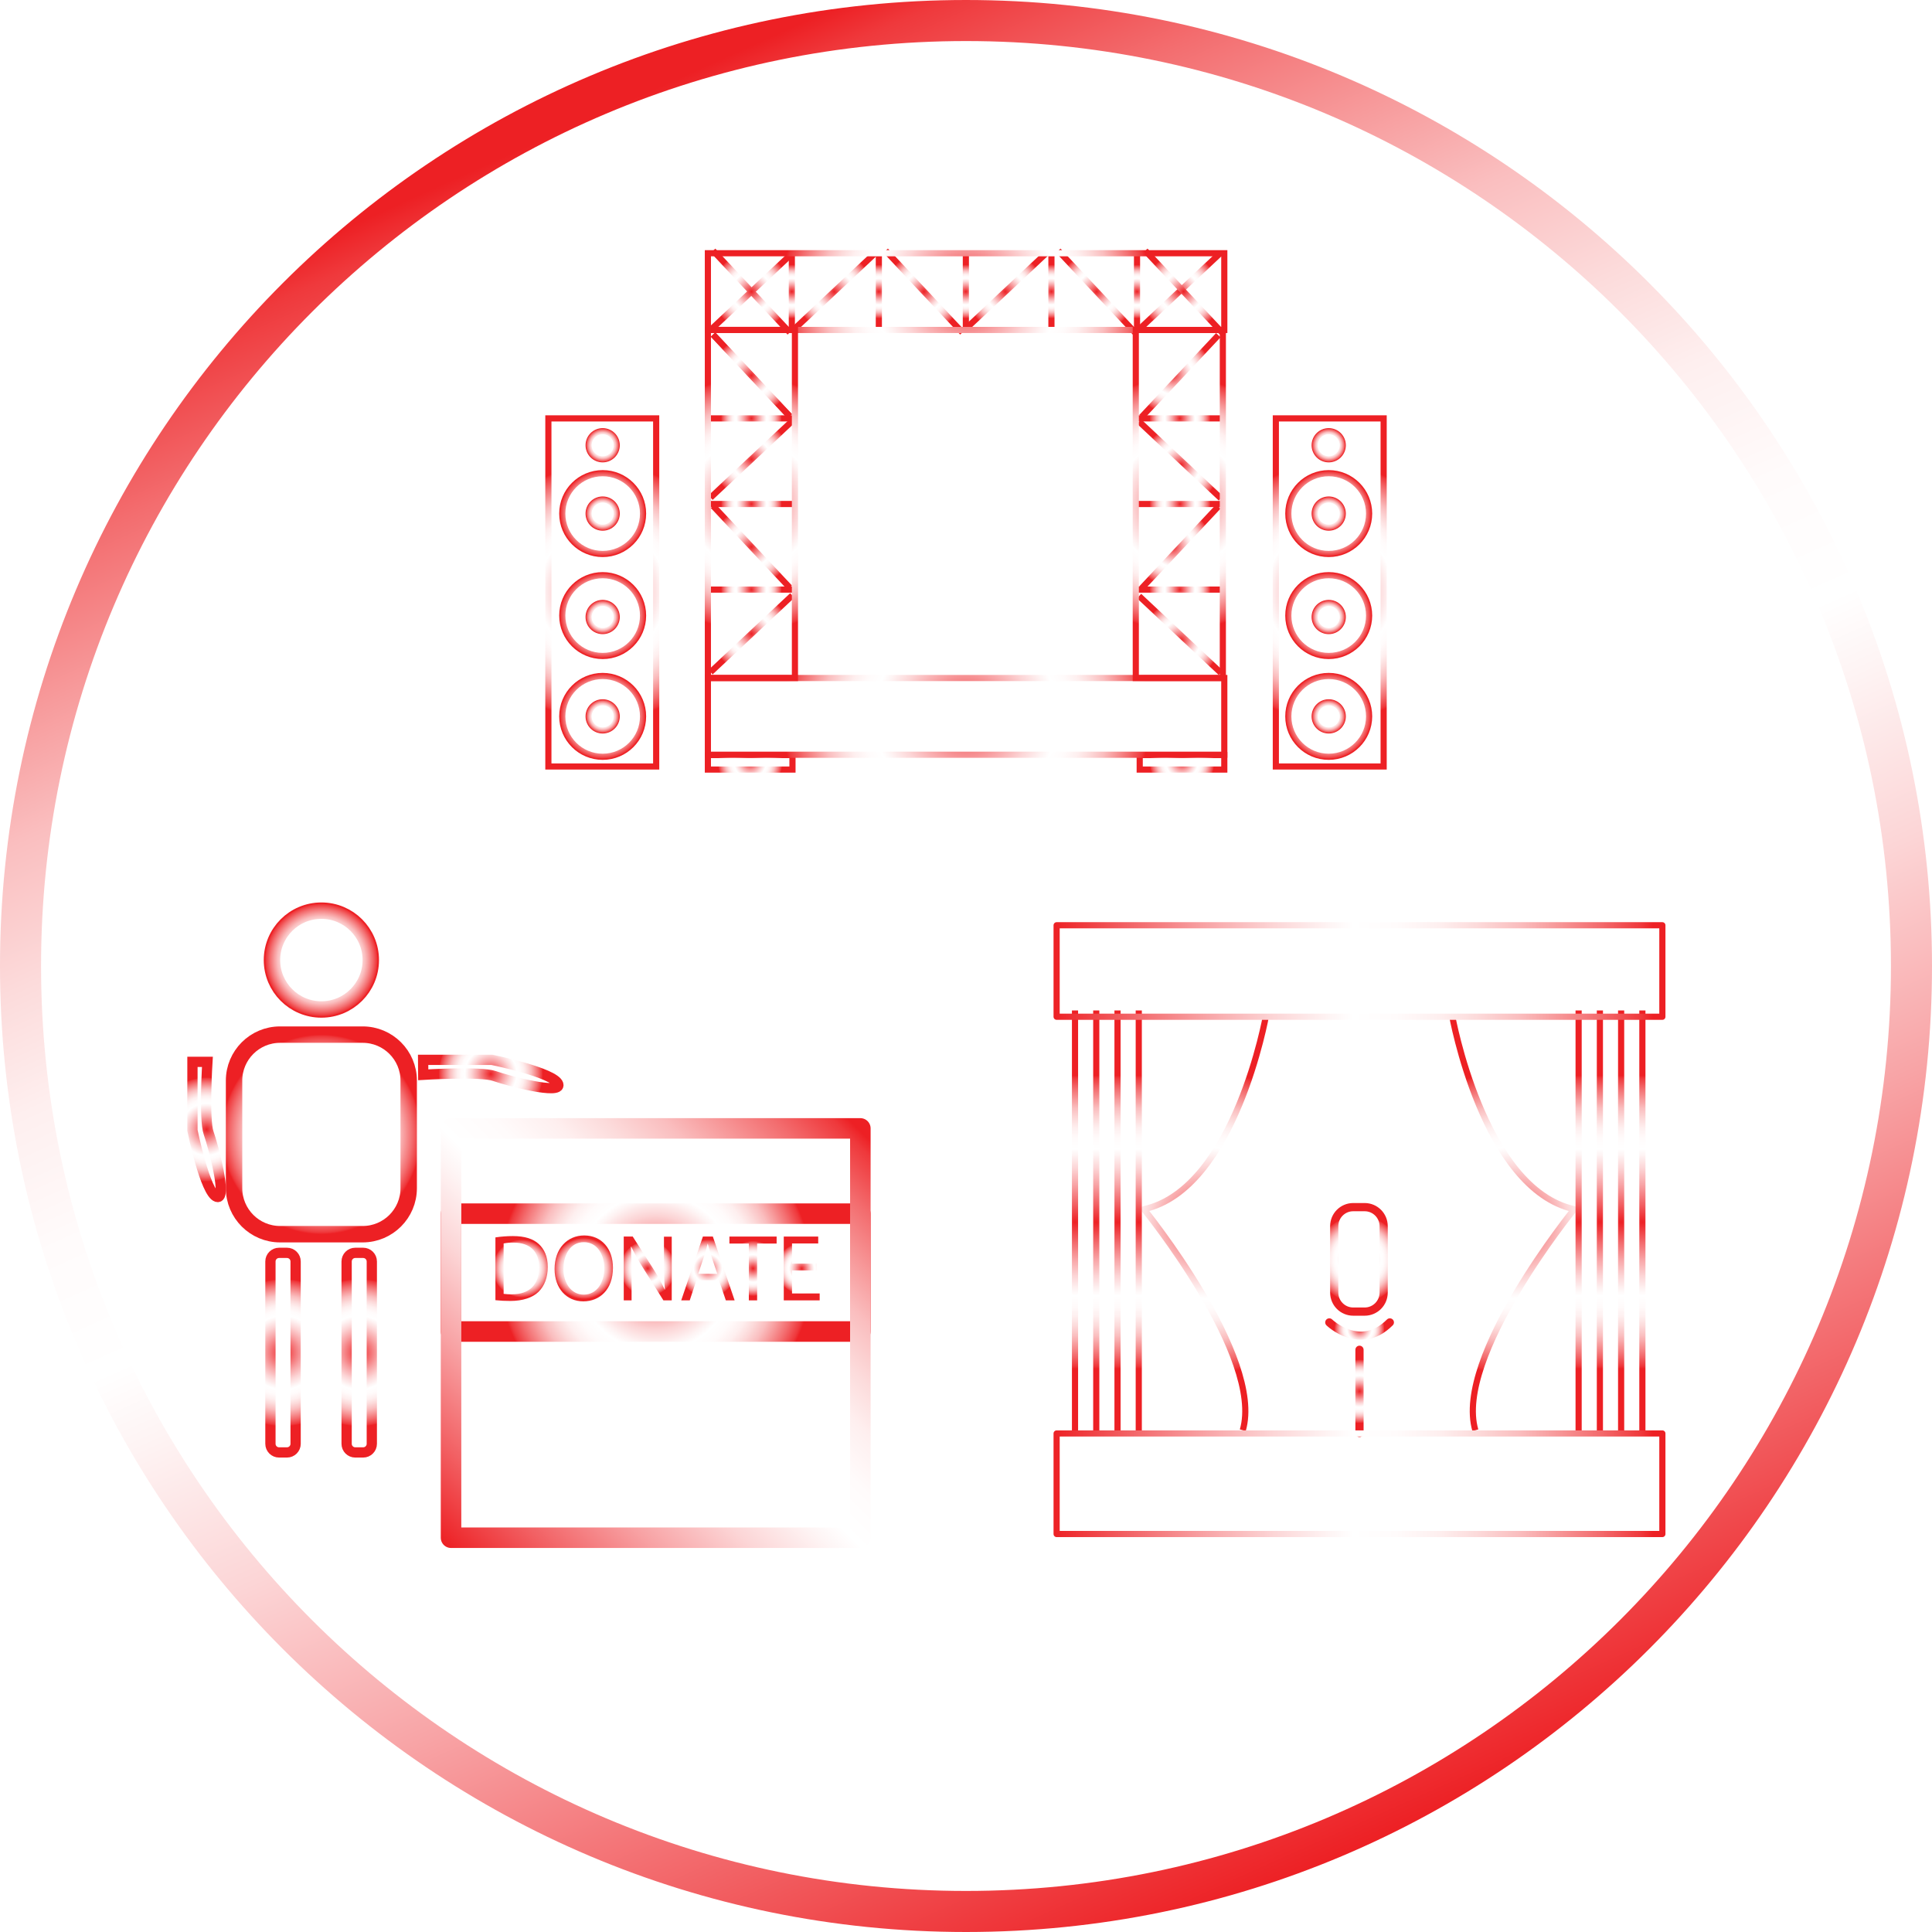
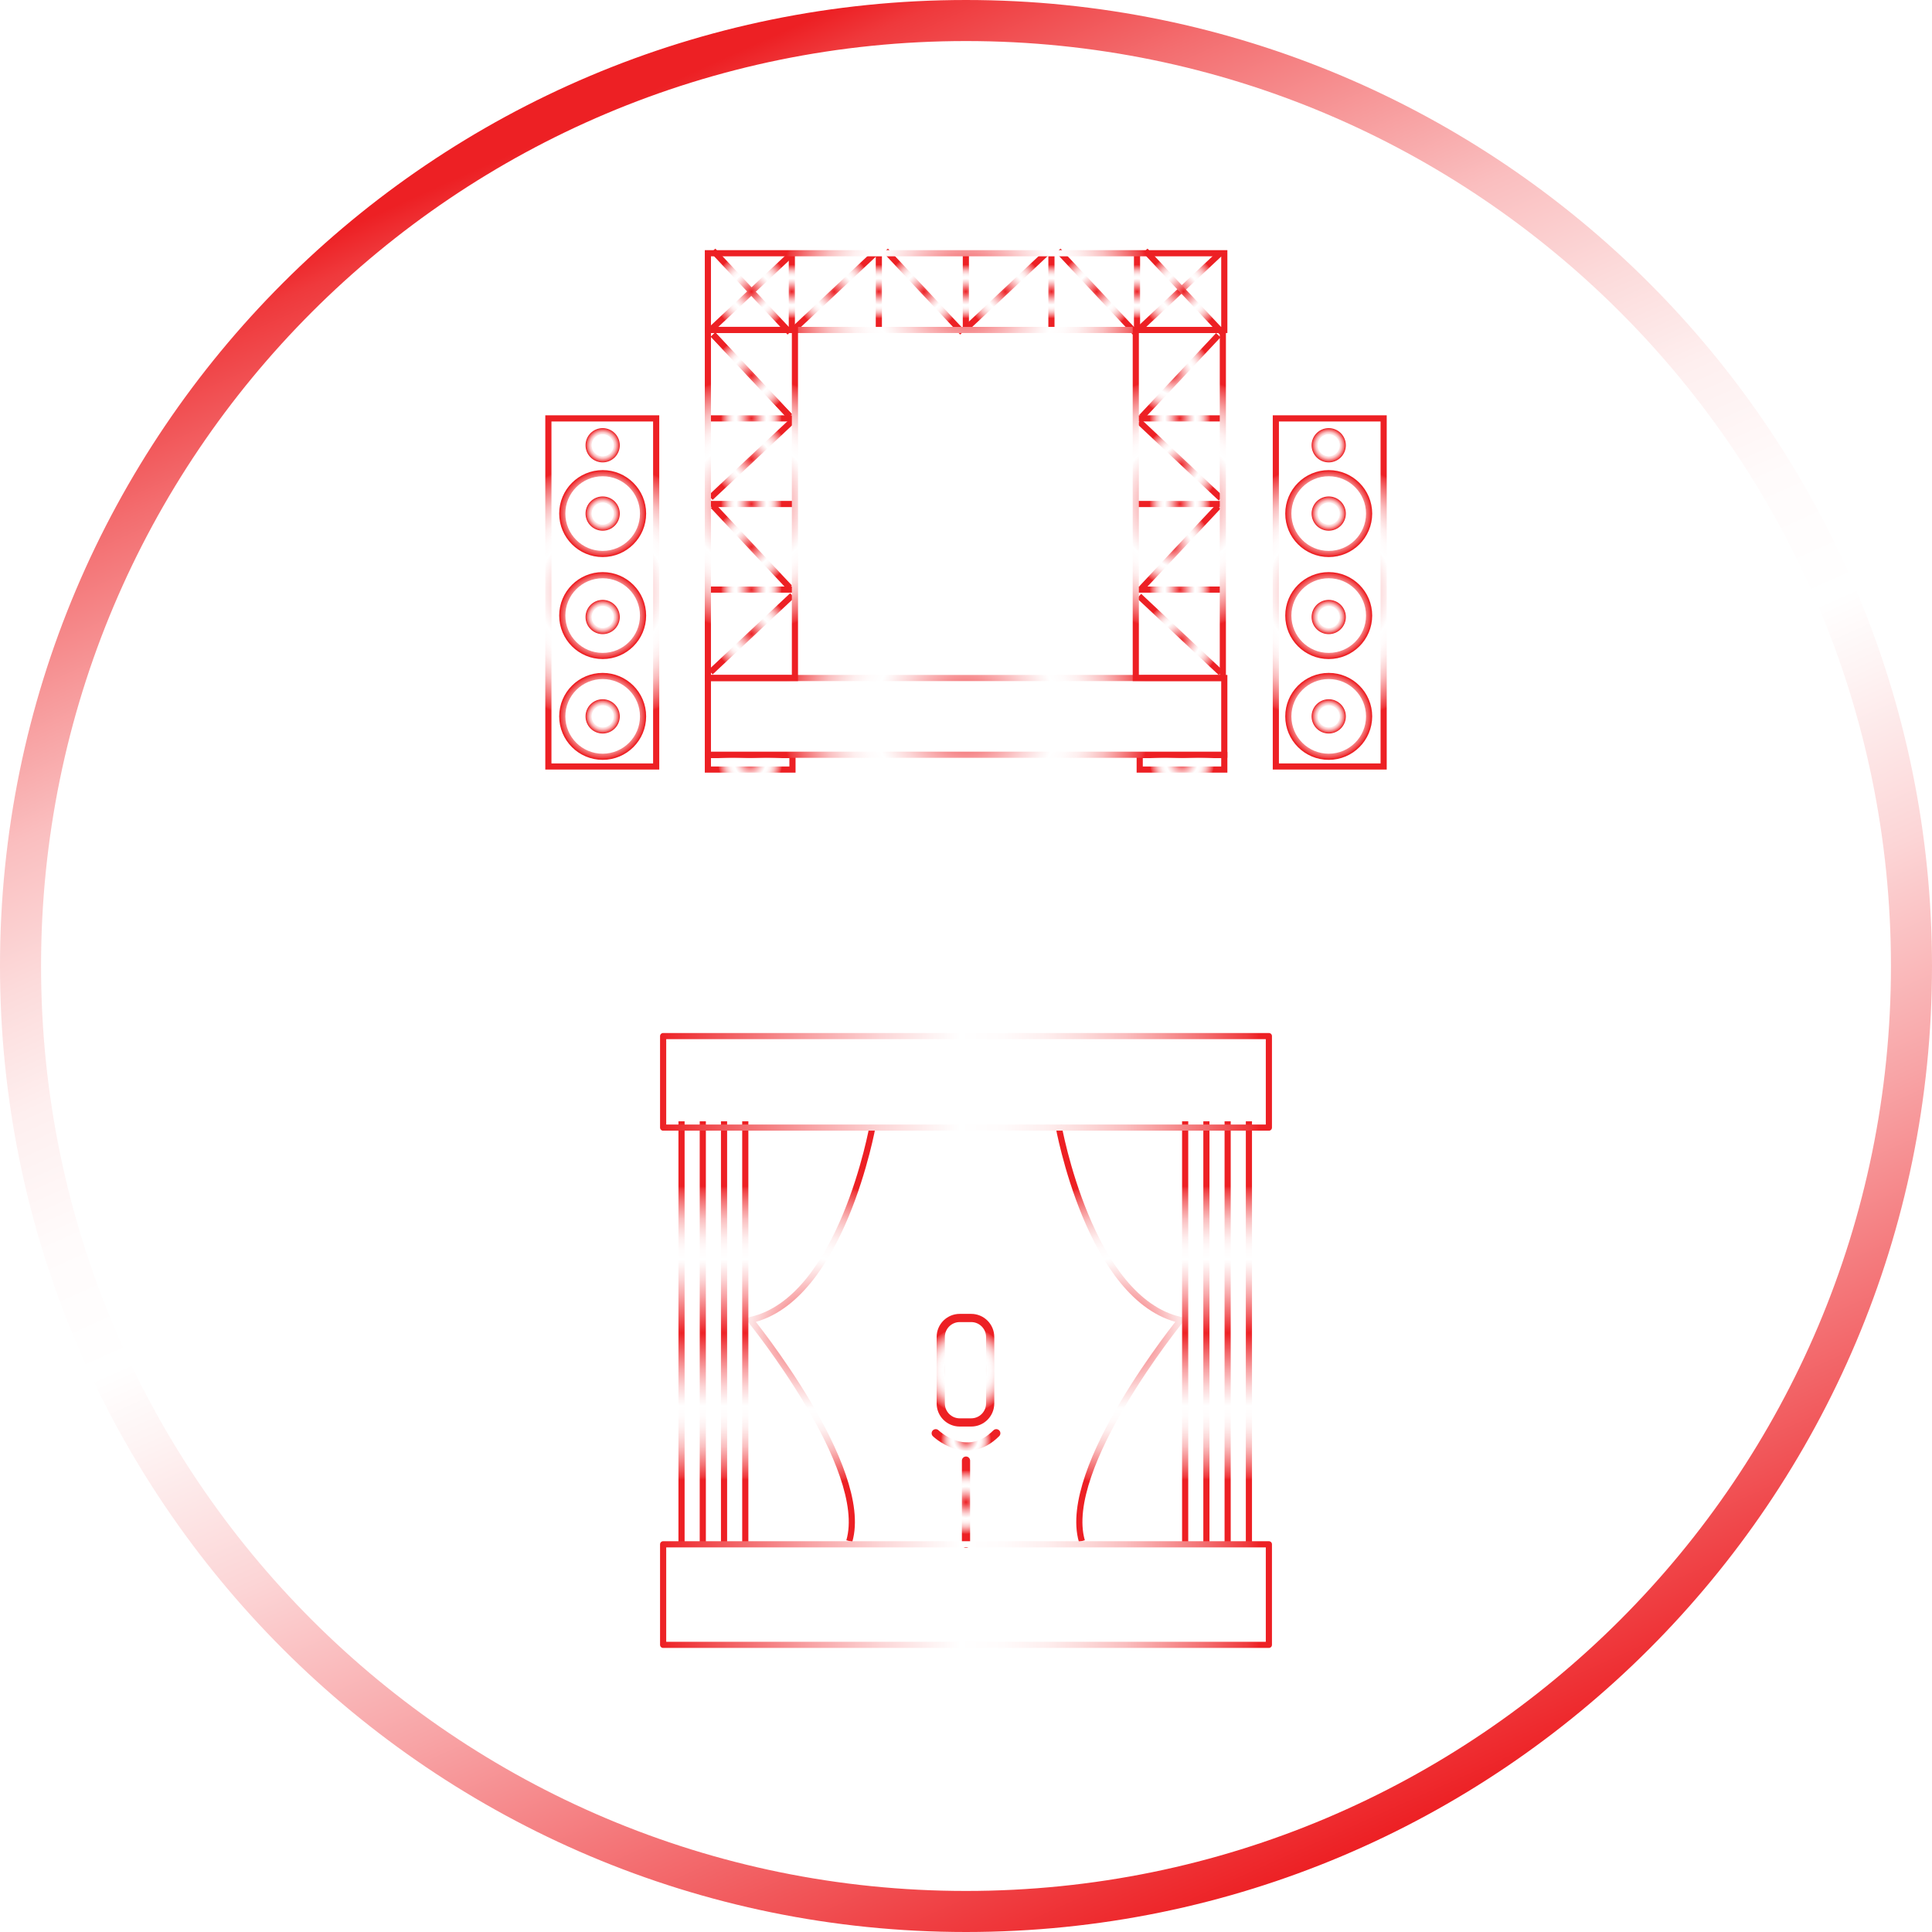
<svg xmlns="http://www.w3.org/2000/svg" xmlns:xlink="http://www.w3.org/1999/xlink" viewBox="0 0 941.24 941.24">
  <defs>
-     <style>.cls-1,.cls-10,.cls-11,.cls-12,.cls-13,.cls-14,.cls-15,.cls-16,.cls-17,.cls-18,.cls-19,.cls-2,.cls-20,.cls-21,.cls-22,.cls-23,.cls-24,.cls-25,.cls-26,.cls-27,.cls-28,.cls-29,.cls-3,.cls-30,.cls-31,.cls-32,.cls-33,.cls-34,.cls-35,.cls-36,.cls-37,.cls-38,.cls-39,.cls-4,.cls-40,.cls-41,.cls-42,.cls-43,.cls-44,.cls-45,.cls-46,.cls-47,.cls-48,.cls-49,.cls-5,.cls-50,.cls-51,.cls-52,.cls-53,.cls-54,.cls-55,.cls-56,.cls-6,.cls-63,.cls-64,.cls-65,.cls-66,.cls-67,.cls-68,.cls-69,.cls-7,.cls-70,.cls-71,.cls-72,.cls-73,.cls-74,.cls-75,.cls-76,.cls-77,.cls-78,.cls-79,.cls-8,.cls-9{fill:none;}.cls-1,.cls-10,.cls-11,.cls-12,.cls-13,.cls-14,.cls-15,.cls-16,.cls-17,.cls-18,.cls-19,.cls-2,.cls-20,.cls-21,.cls-22,.cls-23,.cls-24,.cls-25,.cls-26,.cls-27,.cls-28,.cls-29,.cls-3,.cls-30,.cls-31,.cls-32,.cls-33,.cls-34,.cls-35,.cls-36,.cls-37,.cls-38,.cls-39,.cls-4,.cls-40,.cls-41,.cls-42,.cls-43,.cls-44,.cls-45,.cls-46,.cls-47,.cls-48,.cls-49,.cls-5,.cls-50,.cls-51,.cls-52,.cls-53,.cls-54,.cls-55,.cls-56,.cls-6,.cls-7,.cls-8,.cls-9{stroke-miterlimit:10;}.cls-1{stroke-width:20px;stroke:url(#linear-gradient);}.cls-10,.cls-11,.cls-12,.cls-13,.cls-14,.cls-15,.cls-16,.cls-17,.cls-18,.cls-19,.cls-2,.cls-20,.cls-21,.cls-22,.cls-23,.cls-24,.cls-25,.cls-26,.cls-27,.cls-28,.cls-29,.cls-3,.cls-30,.cls-31,.cls-32,.cls-33,.cls-34,.cls-35,.cls-36,.cls-37,.cls-38,.cls-39,.cls-4,.cls-40,.cls-41,.cls-42,.cls-43,.cls-44,.cls-45,.cls-46,.cls-47,.cls-48,.cls-49,.cls-5,.cls-50,.cls-6,.cls-68,.cls-69,.cls-7,.cls-70,.cls-71,.cls-72,.cls-73,.cls-74,.cls-75,.cls-76,.cls-77,.cls-78,.cls-79,.cls-8,.cls-9{stroke-width:3px;}.cls-2{stroke:url(#radial-gradient);}.cls-3{stroke:url(#radial-gradient-2);}.cls-4{stroke:url(#radial-gradient-3);}.cls-5{stroke:url(#radial-gradient-5);}.cls-6{stroke:url(#radial-gradient-6);}.cls-7{stroke:url(#radial-gradient-7);}.cls-8{stroke:url(#radial-gradient-8);}.cls-9{stroke:url(#radial-gradient-9);}.cls-10{stroke:url(#radial-gradient-10);}.cls-11{stroke:url(#radial-gradient-11);}.cls-12{stroke:url(#radial-gradient-12);}.cls-13{stroke:url(#radial-gradient-13);}.cls-14{stroke:url(#radial-gradient-14);}.cls-15{stroke:url(#radial-gradient-15);}.cls-16{stroke:url(#radial-gradient-16);}.cls-17{stroke:url(#radial-gradient-17);}.cls-18{stroke:url(#radial-gradient-18);}.cls-19{stroke:url(#radial-gradient-19);}.cls-20{stroke:url(#radial-gradient-20);}.cls-21{stroke:url(#radial-gradient-21);}.cls-22{stroke:url(#radial-gradient-22);}.cls-23{stroke:url(#radial-gradient-23);}.cls-24{stroke:url(#radial-gradient-24);}.cls-25{stroke:url(#radial-gradient-25);}.cls-26{stroke:url(#radial-gradient-26);}.cls-27{stroke:url(#radial-gradient-27);}.cls-28{stroke:url(#radial-gradient-28);}.cls-29{stroke:url(#radial-gradient-29);}.cls-30{stroke:url(#radial-gradient-30);}.cls-31{stroke:url(#radial-gradient-31);}.cls-32{stroke:url(#radial-gradient-32);}.cls-33{stroke:url(#radial-gradient-33);}.cls-34{stroke:url(#radial-gradient-34);}.cls-35{stroke:url(#radial-gradient-35);}.cls-36{stroke:url(#radial-gradient-36);}.cls-37{stroke:url(#radial-gradient-37);}.cls-38{stroke:url(#radial-gradient-38);}.cls-39{stroke:url(#radial-gradient-39);}.cls-40{stroke:url(#radial-gradient-40);}.cls-41{stroke:url(#radial-gradient-41);}.cls-42{stroke:url(#radial-gradient-42);}.cls-43{stroke:url(#radial-gradient-43);}.cls-44{stroke:url(#radial-gradient-44);}.cls-45{stroke:url(#radial-gradient-45);}.cls-46{stroke:url(#radial-gradient-46);}.cls-47{stroke:url(#radial-gradient-47);}.cls-48{stroke:url(#radial-gradient-48);}.cls-49{stroke:url(#radial-gradient-49);}.cls-50{stroke:url(#radial-gradient-50);}.cls-51,.cls-52,.cls-53,.cls-54{stroke-width:5px;}.cls-51{stroke:url(#radial-gradient-51);}.cls-52{stroke:url(#radial-gradient-52);}.cls-53{stroke:url(#radial-gradient-53);}.cls-54{stroke:url(#radial-gradient-54);}.cls-55,.cls-56{stroke-width:8px;}.cls-55{stroke:url(#radial-gradient-55);}.cls-56{stroke:url(#radial-gradient-56);}.cls-57{fill:url(#radial-gradient-57);}.cls-58{fill:url(#radial-gradient-58);}.cls-59{fill:url(#radial-gradient-59);}.cls-60{fill:url(#radial-gradient-60);}.cls-61{fill:url(#radial-gradient-61);}.cls-62{fill:url(#radial-gradient-62);}.cls-63,.cls-64,.cls-65,.cls-66,.cls-78,.cls-79{stroke-linecap:round;}.cls-63,.cls-64,.cls-65,.cls-66,.cls-67,.cls-68,.cls-69,.cls-70,.cls-71,.cls-72,.cls-73,.cls-74,.cls-75,.cls-76,.cls-77,.cls-78,.cls-79{stroke-linejoin:round;}.cls-63,.cls-64{stroke-width:10px;}.cls-63{stroke:url(#radial-gradient-63);}.cls-64{stroke:url(#linear-gradient-2);}.cls-65,.cls-66,.cls-67{stroke-width:4px;}.cls-65{stroke:url(#radial-gradient-64);}.cls-66{stroke:url(#radial-gradient-65);}.cls-67{stroke:url(#radial-gradient-66);}.cls-68{stroke:url(#radial-gradient-67);}.cls-69{stroke:url(#radial-gradient-68);}.cls-70{stroke:url(#radial-gradient-69);}.cls-71{stroke:url(#radial-gradient-70);}.cls-72{stroke:url(#radial-gradient-71);}.cls-73{stroke:url(#radial-gradient-72);}.cls-74{stroke:url(#radial-gradient-73);}.cls-75{stroke:url(#radial-gradient-74);}.cls-76{stroke:url(#radial-gradient-75);}.cls-77{stroke:url(#radial-gradient-76);}.cls-78{stroke:url(#linear-gradient-3);}.cls-79{stroke:url(#linear-gradient-4);}</style>
+     <style>.cls-1,.cls-10,.cls-11,.cls-12,.cls-13,.cls-14,.cls-15,.cls-16,.cls-17,.cls-18,.cls-19,.cls-2,.cls-20,.cls-21,.cls-22,.cls-23,.cls-24,.cls-25,.cls-26,.cls-27,.cls-28,.cls-29,.cls-3,.cls-30,.cls-31,.cls-32,.cls-33,.cls-34,.cls-35,.cls-36,.cls-37,.cls-38,.cls-39,.cls-4,.cls-40,.cls-41,.cls-42,.cls-43,.cls-44,.cls-45,.cls-46,.cls-47,.cls-48,.cls-49,.cls-5,.cls-50,.cls-51,.cls-52,.cls-53,.cls-54,.cls-55,.cls-56,.cls-57,.cls-58,.cls-59,.cls-6,.cls-60,.cls-61,.cls-62,.cls-63,.cls-64,.cls-65,.cls-7,.cls-8,.cls-9{fill:none;}.cls-1,.cls-10,.cls-11,.cls-12,.cls-13,.cls-14,.cls-15,.cls-16,.cls-17,.cls-18,.cls-19,.cls-2,.cls-20,.cls-21,.cls-22,.cls-23,.cls-24,.cls-25,.cls-26,.cls-27,.cls-28,.cls-29,.cls-3,.cls-30,.cls-31,.cls-32,.cls-33,.cls-34,.cls-35,.cls-36,.cls-37,.cls-38,.cls-39,.cls-4,.cls-40,.cls-41,.cls-42,.cls-43,.cls-44,.cls-45,.cls-46,.cls-47,.cls-48,.cls-49,.cls-5,.cls-50,.cls-6,.cls-7,.cls-8,.cls-9{stroke-miterlimit:10;}.cls-1{stroke-width:20px;stroke:url(#linear-gradient);}.cls-10,.cls-11,.cls-12,.cls-13,.cls-14,.cls-15,.cls-16,.cls-17,.cls-18,.cls-19,.cls-2,.cls-20,.cls-21,.cls-22,.cls-23,.cls-24,.cls-25,.cls-26,.cls-27,.cls-28,.cls-29,.cls-3,.cls-30,.cls-31,.cls-32,.cls-33,.cls-34,.cls-35,.cls-36,.cls-37,.cls-38,.cls-39,.cls-4,.cls-40,.cls-41,.cls-42,.cls-43,.cls-44,.cls-45,.cls-46,.cls-47,.cls-48,.cls-49,.cls-5,.cls-50,.cls-54,.cls-55,.cls-56,.cls-57,.cls-58,.cls-59,.cls-6,.cls-60,.cls-61,.cls-62,.cls-63,.cls-64,.cls-65,.cls-7,.cls-8,.cls-9{stroke-width:3px;}.cls-2{stroke:url(#radial-gradient);}.cls-3{stroke:url(#radial-gradient-2);}.cls-4{stroke:url(#radial-gradient-3);}.cls-5{stroke:url(#radial-gradient-5);}.cls-6{stroke:url(#radial-gradient-6);}.cls-7{stroke:url(#radial-gradient-7);}.cls-8{stroke:url(#radial-gradient-8);}.cls-9{stroke:url(#radial-gradient-9);}.cls-10{stroke:url(#radial-gradient-10);}.cls-11{stroke:url(#radial-gradient-11);}.cls-12{stroke:url(#radial-gradient-12);}.cls-13{stroke:url(#radial-gradient-13);}.cls-14{stroke:url(#radial-gradient-14);}.cls-15{stroke:url(#radial-gradient-15);}.cls-16{stroke:url(#radial-gradient-16);}.cls-17{stroke:url(#radial-gradient-17);}.cls-18{stroke:url(#radial-gradient-18);}.cls-19{stroke:url(#radial-gradient-19);}.cls-20{stroke:url(#radial-gradient-20);}.cls-21{stroke:url(#radial-gradient-21);}.cls-22{stroke:url(#radial-gradient-22);}.cls-23{stroke:url(#radial-gradient-23);}.cls-24{stroke:url(#radial-gradient-24);}.cls-25{stroke:url(#radial-gradient-25);}.cls-26{stroke:url(#radial-gradient-26);}.cls-27{stroke:url(#radial-gradient-27);}.cls-28{stroke:url(#radial-gradient-28);}.cls-29{stroke:url(#radial-gradient-29);}.cls-30{stroke:url(#radial-gradient-30);}.cls-31{stroke:url(#radial-gradient-31);}.cls-32{stroke:url(#radial-gradient-32);}.cls-33{stroke:url(#radial-gradient-33);}.cls-34{stroke:url(#radial-gradient-34);}.cls-35{stroke:url(#radial-gradient-35);}.cls-36{stroke:url(#radial-gradient-36);}.cls-37{stroke:url(#radial-gradient-37);}.cls-38{stroke:url(#radial-gradient-38);}.cls-39{stroke:url(#radial-gradient-39);}.cls-40{stroke:url(#radial-gradient-40);}.cls-41{stroke:url(#radial-gradient-41);}.cls-42{stroke:url(#radial-gradient-42);}.cls-43{stroke:url(#radial-gradient-43);}.cls-44{stroke:url(#radial-gradient-44);}.cls-45{stroke:url(#radial-gradient-45);}.cls-46{stroke:url(#radial-gradient-46);}.cls-47{stroke:url(#radial-gradient-47);}.cls-48{stroke:url(#radial-gradient-48);}.cls-49{stroke:url(#radial-gradient-49);}.cls-50{stroke:url(#radial-gradient-50);}.cls-51,.cls-52,.cls-64,.cls-65{stroke-linecap:round;}.cls-51,.cls-52,.cls-53,.cls-54,.cls-55,.cls-56,.cls-57,.cls-58,.cls-59,.cls-60,.cls-61,.cls-62,.cls-63,.cls-64,.cls-65{stroke-linejoin:round;}.cls-51,.cls-52,.cls-53{stroke-width:4px;}.cls-51{stroke:url(#radial-gradient-51);}.cls-52{stroke:url(#radial-gradient-52);}.cls-53{stroke:url(#radial-gradient-53);}.cls-54{stroke:url(#radial-gradient-54);}.cls-55{stroke:url(#radial-gradient-55);}.cls-56{stroke:url(#radial-gradient-56);}.cls-57{stroke:url(#radial-gradient-57);}.cls-58{stroke:url(#radial-gradient-58);}.cls-59{stroke:url(#radial-gradient-59);}.cls-60{stroke:url(#radial-gradient-60);}.cls-61{stroke:url(#radial-gradient-61);}.cls-62{stroke:url(#radial-gradient-62);}.cls-63{stroke:url(#radial-gradient-63);}.cls-64{stroke:url(#linear-gradient-2);}.cls-65{stroke:url(#linear-gradient-3);}</style>
    <linearGradient id="linear-gradient" x1="942.99" y1="659.24" x2="57.01" y2="340.76" gradientTransform="translate(483.33 -236.37) rotate(46.03)" gradientUnits="userSpaceOnUse">
      <stop offset="0" stop-color="#ed2024" />
      <stop offset="0.12" stop-color="#f26164" />
      <stop offset="0.25" stop-color="#f8a4a6" />
      <stop offset="0.36" stop-color="#fcd5d6" />
      <stop offset="0.45" stop-color="#fef4f4" />
      <stop offset="0.49" stop-color="#fff" />
      <stop offset="0.56" stop-color="#fffbfb" />
      <stop offset="0.63" stop-color="#feefef" />
      <stop offset="0.69" stop-color="#fcdbdb" />
      <stop offset="0.76" stop-color="#fabebf" />
      <stop offset="0.82" stop-color="#f79a9b" />
      <stop offset="0.89" stop-color="#f36d6f" />
      <stop offset="0.96" stop-color="#ef393c" />
      <stop offset="0.98" stop-color="#ed2024" />
    </linearGradient>
    <radialGradient id="radial-gradient" cx="336.2" cy="405.68" r="19.41" gradientTransform="translate(455.53 -382.53) rotate(45)" xlink:href="#linear-gradient" />
    <radialGradient id="radial-gradient-2" cx="365.46" cy="491.96" r="19.41" gradientTransform="translate(455.53 -382.53) rotate(45)" xlink:href="#linear-gradient" />
    <radialGradient id="radial-gradient-3" cx="730.7" cy="529.67" r="19.41" gradientTransform="translate(-525.14 325.05) rotate(-45)" xlink:href="#linear-gradient" />
    <radialGradient id="radial-gradient-5" cx="671.66" cy="588.7" r="19.41" gradientTransform="translate(-525.14 325.05) rotate(-45)" xlink:href="#linear-gradient" />
    <radialGradient id="radial-gradient-6" cx="425.58" cy="552.08" r="19.41" gradientTransform="translate(455.53 -382.53) rotate(45)" xlink:href="#linear-gradient" />
    <radialGradient id="radial-gradient-7" cx="342.86" cy="515" r="19.41" gradientTransform="matrix(-0.71, 0.71, 0.71, 0.71, 453.14, -382.53)" xlink:href="#linear-gradient" />
    <radialGradient id="radial-gradient-8" cx="707.66" cy="507.07" r="19.41" gradientTransform="matrix(-0.71, -0.71, -0.71, 0.71, 1433.81, 325.05)" xlink:href="#linear-gradient" />
    <radialGradient id="radial-gradient-9" cx="648.63" cy="566.1" r="19.41" gradientTransform="matrix(-0.71, -0.71, -0.71, 0.71, 1433.81, 325.05)" xlink:href="#linear-gradient" />
    <radialGradient id="radial-gradient-10" cx="402.97" cy="575.12" r="19.41" gradientTransform="matrix(-0.71, 0.71, 0.71, 0.71, 453.14, -382.53)" xlink:href="#linear-gradient" />
    <radialGradient id="radial-gradient-11" cx="395.16" cy="346.72" r="19.41" gradientTransform="translate(455.53 -382.53) rotate(45)" xlink:href="#linear-gradient" />
    <radialGradient id="radial-gradient-12" cx="455.11" cy="286.77" r="19.41" gradientTransform="translate(455.53 -382.53) rotate(45)" xlink:href="#linear-gradient" />
    <radialGradient id="radial-gradient-13" cx="307.7" cy="434.18" r="19.41" gradientTransform="translate(455.53 -382.53) rotate(45)" xlink:href="#linear-gradient" />
    <radialGradient id="radial-gradient-14" cx="593.32" cy="500.77" r="19.41" gradientTransform="translate(-407.55 207.5) rotate(-45)" xlink:href="#linear-gradient" />
    <radialGradient id="radial-gradient-15" cx="652.78" cy="560.23" r="19.41" gradientTransform="translate(-407.55 207.5) rotate(-45)" xlink:href="#linear-gradient" />
    <radialGradient id="radial-gradient-16" cx="712.24" cy="619.68" r="19.41" gradientTransform="translate(-407.55 207.5) rotate(-45)" xlink:href="#linear-gradient" />
    <radialGradient id="radial-gradient-17" cx="742.21" cy="649.66" r="19.41" gradientTransform="translate(-407.55 207.5) rotate(-45)" xlink:href="#linear-gradient" />
    <radialGradient id="radial-gradient-18" cx="312.51" cy="419.86" r="15.05" gradientTransform="translate(994.73 -108.68) rotate(90)" xlink:href="#linear-gradient" />
    <radialGradient id="radial-gradient-19" cx="354.21" cy="419.86" r="15.05" gradientTransform="translate(994.73 -108.68) rotate(90)" xlink:href="#linear-gradient" />
    <radialGradient id="radial-gradient-20" cx="395.91" cy="419.86" r="15.05" gradientTransform="translate(994.73 -108.68) rotate(90)" xlink:href="#linear-gradient" />
    <radialGradient id="radial-gradient-21" cx="312.51" cy="628.66" r="15.05" gradientTransform="translate(994.73 -108.68) rotate(90)" xlink:href="#linear-gradient" />
    <radialGradient id="radial-gradient-22" cx="354.21" cy="628.66" r="15.05" gradientTransform="translate(994.73 -108.68) rotate(90)" xlink:href="#linear-gradient" />
    <radialGradient id="radial-gradient-23" cx="395.91" cy="628.66" r="15.05" gradientTransform="translate(994.73 -108.68) rotate(90)" xlink:href="#linear-gradient" />
    <radialGradient id="radial-gradient-24" cx="385.77" cy="142.06" r="13.26" gradientTransform="matrix(1, 0, 0, 1, 0, 0)" xlink:href="#linear-gradient" />
    <radialGradient id="radial-gradient-25" cx="428.16" cy="142.06" r="13.26" gradientTransform="matrix(1, 0, 0, 1, 0, 0)" xlink:href="#linear-gradient" />
    <radialGradient id="radial-gradient-26" cx="470.55" cy="142.06" r="13.26" gradientTransform="matrix(1, 0, 0, 1, 0, 0)" xlink:href="#linear-gradient" />
    <radialGradient id="radial-gradient-27" cx="512.24" cy="142.06" r="13.26" gradientTransform="matrix(1, 0, 0, 1, 0, 0)" xlink:href="#linear-gradient" />
    <radialGradient id="radial-gradient-28" cx="553.94" cy="142.06" r="13.26" gradientTransform="matrix(1, 0, 0, 1, 0, 0)" xlink:href="#linear-gradient" />
    <radialGradient id="radial-gradient-29" cx="365.47" cy="371.38" r="16.03" gradientTransform="matrix(1, 0, 0, 1, 0, 0)" xlink:href="#linear-gradient" />
    <radialGradient id="radial-gradient-30" cx="575.86" cy="371.38" r="16.03" gradientTransform="matrix(1, 0, 0, 1, 0, 0)" xlink:href="#linear-gradient" />
    <radialGradient id="radial-gradient-31" cx="470.67" cy="349.01" r="91.14" gradientTransform="matrix(1, 0, 0, 1, 0, 0)" xlink:href="#linear-gradient" />
    <radialGradient id="radial-gradient-32" cx="470.67" cy="142.06" r="91.14" gradientTransform="matrix(1, 0, 0, 1, 0, 0)" xlink:href="#linear-gradient" />
    <radialGradient id="radial-gradient-33" cx="400.38" cy="476.83" r="63.09" gradientTransform="translate(-4.93 -201.91)" xlink:href="#linear-gradient" />
    <radialGradient id="radial-gradient-34" cx="443.47" cy="549.48" r="64.09" gradientTransform="translate(-120.67 -231.48)" xlink:href="#linear-gradient" />
    <radialGradient id="radial-gradient-35" cx="443.47" cy="195.07" r="64.09" gradientTransform="translate(233.74 122.93)" xlink:href="#linear-gradient" />
    <radialGradient id="radial-gradient-36" cx="400.38" cy="268.35" r="63.09" gradientTransform="translate(203.55 6.57)" xlink:href="#linear-gradient" />
    <radialGradient id="radial-gradient-37" cx="293.61" cy="250.21" r="21.18" gradientTransform="matrix(1, 0, 0, 1, 0, 0)" xlink:href="#linear-gradient" />
    <radialGradient id="radial-gradient-38" cx="293.61" cy="216.92" r="8.34" gradientTransform="matrix(1, 0, 0, 1, 0, 0)" xlink:href="#linear-gradient" />
    <radialGradient id="radial-gradient-39" cx="293.61" cy="250.21" r="8.34" gradientTransform="matrix(1, 0, 0, 1, 0, 0)" xlink:href="#linear-gradient" />
    <radialGradient id="radial-gradient-40" cx="293.61" cy="300.6" r="8.34" gradientTransform="matrix(1, 0, 0, 1, 0, 0)" xlink:href="#linear-gradient" />
    <radialGradient id="radial-gradient-41" cx="293.61" cy="349.01" r="8.34" gradientTransform="matrix(1, 0, 0, 1, 0, 0)" xlink:href="#linear-gradient" />
    <radialGradient id="radial-gradient-42" cx="293.61" cy="299.9" r="21.18" gradientTransform="matrix(1, 0, 0, 1, 0, 0)" xlink:href="#linear-gradient" />
    <radialGradient id="radial-gradient-43" cx="293.61" cy="349.01" r="21.18" gradientTransform="matrix(1, 0, 0, 1, 0, 0)" xlink:href="#linear-gradient" />
    <radialGradient id="radial-gradient-44" cx="647.33" cy="250.21" r="21.18" gradientTransform="matrix(1, 0, 0, 1, 0, 0)" xlink:href="#linear-gradient" />
    <radialGradient id="radial-gradient-45" cx="647.33" cy="216.92" r="8.34" gradientTransform="matrix(1, 0, 0, 1, 0, 0)" xlink:href="#linear-gradient" />
    <radialGradient id="radial-gradient-46" cx="647.33" cy="250.21" r="8.34" gradientTransform="matrix(1, 0, 0, 1, 0, 0)" xlink:href="#linear-gradient" />
    <radialGradient id="radial-gradient-47" cx="647.33" cy="300.6" r="8.34" gradientTransform="matrix(1, 0, 0, 1, 0, 0)" xlink:href="#linear-gradient" />
    <radialGradient id="radial-gradient-48" cx="647.33" cy="349.01" r="8.34" gradientTransform="matrix(1, 0, 0, 1, 0, 0)" xlink:href="#linear-gradient" />
    <radialGradient id="radial-gradient-49" cx="647.33" cy="299.9" r="21.18" gradientTransform="matrix(1, 0, 0, 1, 0, 0)" xlink:href="#linear-gradient" />
    <radialGradient id="radial-gradient-50" cx="647.33" cy="349.01" r="21.18" gradientTransform="matrix(1, 0, 0, 1, 0, 0)" xlink:href="#linear-gradient" />
-     <radialGradient id="radial-gradient-51" cx="85.36" cy="735.71" r="25.92" gradientTransform="translate(183.1 -183.1)" xlink:href="#linear-gradient" />
-     <radialGradient id="radial-gradient-52" cx="361.56" cy="348.1" r="25.92" gradientTransform="matrix(0, 1, 1, 0, -218.06, 218.06)" xlink:href="#linear-gradient" />
-     <radialGradient id="radial-gradient-53" cx="175.01" cy="658.99" r="36.66" gradientTransform="matrix(1, 0, 0, 1, 0, 0)" xlink:href="#linear-gradient" />
-     <radialGradient id="radial-gradient-54" cx="137.88" cy="658.99" r="36.66" gradientTransform="matrix(1, 0, 0, 1, 0, 0)" xlink:href="#linear-gradient" />
-     <radialGradient id="radial-gradient-55" cx="156.57" cy="552.67" r="49.67" gradientTransform="matrix(1, 0, 0, 1, 0, 0)" xlink:href="#linear-gradient" />
-     <radialGradient id="radial-gradient-56" cx="287.08" cy="583.87" r="28.07" gradientTransform="translate(366.42 -148.12) rotate(45)" xlink:href="#linear-gradient" />
-     <radialGradient id="radial-gradient-57" cx="283.5" cy="647.38" r="14.36" gradientTransform="matrix(1, 0, 0, 1, 0, 0)" xlink:href="#linear-gradient" />
-     <radialGradient id="radial-gradient-58" cx="313.83" cy="647.35" r="15.16" gradientTransform="matrix(1, 0, 0, 1, 0, 0)" xlink:href="#linear-gradient" />
-     <radialGradient id="radial-gradient-59" cx="344.93" cy="647.35" r="13.75" gradientTransform="matrix(1, 0, 0, 1, 0, 0)" xlink:href="#linear-gradient" />
-     <radialGradient id="radial-gradient-60" cx="374.27" cy="647.35" r="14.33" gradientTransform="matrix(1, 0, 0, 1, 0, 0)" xlink:href="#linear-gradient" />
-     <radialGradient id="radial-gradient-61" cx="396.25" cy="647.35" r="13.68" gradientTransform="matrix(1, 0, 0, 1, 0, 0)" xlink:href="#linear-gradient" />
-     <radialGradient id="radial-gradient-62" cx="419.96" cy="647.35" r="12.61" gradientTransform="matrix(1, 0, 0, 1, 0, 0)" xlink:href="#linear-gradient" />
-     <radialGradient id="radial-gradient-63" cx="319.45" cy="619.98" r="77.78" gradientTransform="matrix(1, 0, 0, 1, 0, 0)" xlink:href="#linear-gradient" />
-     <linearGradient id="linear-gradient-2" x1="216.21" y1="752.69" x2="422.69" y2="546.2" gradientTransform="matrix(1, 0, 0, 1, 0, 0)" xlink:href="#linear-gradient" />
-     <radialGradient id="radial-gradient-64" cx="662.32" cy="677.84" r="15.8" gradientTransform="matrix(1, 0, 0, 1, 0, 0)" xlink:href="#linear-gradient" />
-     <radialGradient id="radial-gradient-65" cx="691.7" cy="676.87" r="12.41" gradientTransform="matrix(1, 0, 0, 1, 0, 0)" xlink:href="#linear-gradient" />
-     <radialGradient id="radial-gradient-66" cx="662.05" cy="613.54" r="21.8" gradientTransform="matrix(1, 0, 0, 1, 0, 0)" xlink:href="#linear-gradient" />
-     <radialGradient id="radial-gradient-67" cx="10.87" cy="625.03" r="75.13" gradientTransform="matrix(-1, 0, 0, 1, 777.4, 0)" xlink:href="#linear-gradient" />
-     <radialGradient id="radial-gradient-68" cx="616.46" cy="625.03" r="75.13" gradientTransform="matrix(1, 0, 0, 1, 0, 0)" xlink:href="#linear-gradient" />
-     <radialGradient id="radial-gradient-69" cx="554.79" cy="595.39" r="72.93" gradientTransform="matrix(1, 0, 0, 1, 0, 0)" xlink:href="#linear-gradient" />
-     <radialGradient id="radial-gradient-70" cx="544.44" cy="595.39" r="72.93" gradientTransform="matrix(1, 0, 0, 1, 0, 0)" xlink:href="#linear-gradient" />
-     <radialGradient id="radial-gradient-71" cx="534.08" cy="595.39" r="72.93" gradientTransform="matrix(1, 0, 0, 1, 0, 0)" xlink:href="#linear-gradient" />
-     <radialGradient id="radial-gradient-72" cx="523.73" cy="595.39" r="72.93" gradientTransform="matrix(1, 0, 0, 1, 0, 0)" xlink:href="#linear-gradient" />
-     <radialGradient id="radial-gradient-73" cx="800.14" cy="595.39" r="72.93" gradientTransform="matrix(1, 0, 0, 1, 0, 0)" xlink:href="#linear-gradient" />
-     <radialGradient id="radial-gradient-74" cx="789.79" cy="595.39" r="72.93" gradientTransform="matrix(1, 0, 0, 1, 0, 0)" xlink:href="#linear-gradient" />
-     <radialGradient id="radial-gradient-75" cx="779.44" cy="595.39" r="72.93" gradientTransform="matrix(1, 0, 0, 1, 0, 0)" xlink:href="#linear-gradient" />
-     <radialGradient id="radial-gradient-76" cx="769.08" cy="595.39" r="72.93" gradientTransform="matrix(1, 0, 0, 1, 0, 0)" xlink:href="#linear-gradient" />
-     <linearGradient id="linear-gradient-3" x1="513.27" y1="722.85" x2="811.37" y2="722.85" gradientTransform="matrix(1, 0, 0, 1, 0, 0)" xlink:href="#linear-gradient" />
-     <linearGradient id="linear-gradient-4" x1="513.27" y1="473.06" x2="811.37" y2="473.06" gradientTransform="matrix(1, 0, 0, 1, 0, 0)" xlink:href="#linear-gradient" />
+     <radialGradient id="radial-gradient-51" cx="470.62" cy="731.84" r="15.8" gradientTransform="matrix(1, 0, 0, 1, 0, 0)" xlink:href="#linear-gradient" />
+     <radialGradient id="radial-gradient-52" cx="500" cy="730.87" r="12.41" gradientTransform="matrix(1, 0, 0, 1, 0, 0)" xlink:href="#linear-gradient" />
+     <radialGradient id="radial-gradient-53" cx="470.35" cy="667.54" r="21.8" gradientTransform="matrix(1, 0, 0, 1, 0, 0)" xlink:href="#linear-gradient" />
+     <radialGradient id="radial-gradient-54" cx="202.57" cy="679.03" r="75.13" gradientTransform="matrix(-1, 0, 0, 1, 777.4, 0)" xlink:href="#linear-gradient" />
+     <radialGradient id="radial-gradient-55" cx="424.76" cy="679.03" r="75.13" gradientTransform="matrix(1, 0, 0, 1, 0, 0)" xlink:href="#linear-gradient" />
+     <radialGradient id="radial-gradient-56" cx="363.09" cy="649.39" r="72.93" gradientTransform="matrix(1, 0, 0, 1, 0, 0)" xlink:href="#linear-gradient" />
+     <radialGradient id="radial-gradient-57" cx="352.74" cy="649.39" r="72.93" gradientTransform="matrix(1, 0, 0, 1, 0, 0)" xlink:href="#linear-gradient" />
+     <radialGradient id="radial-gradient-58" cx="342.39" cy="649.39" r="72.93" gradientTransform="matrix(1, 0, 0, 1, 0, 0)" xlink:href="#linear-gradient" />
+     <radialGradient id="radial-gradient-59" cx="332.03" cy="649.39" r="72.93" gradientTransform="matrix(1, 0, 0, 1, 0, 0)" xlink:href="#linear-gradient" />
+     <radialGradient id="radial-gradient-60" cx="608.45" cy="649.39" r="72.93" gradientTransform="matrix(1, 0, 0, 1, 0, 0)" xlink:href="#linear-gradient" />
+     <radialGradient id="radial-gradient-61" cx="598.09" cy="649.39" r="72.93" gradientTransform="matrix(1, 0, 0, 1, 0, 0)" xlink:href="#linear-gradient" />
+     <radialGradient id="radial-gradient-62" cx="587.74" cy="649.39" r="72.93" gradientTransform="matrix(1, 0, 0, 1, 0, 0)" xlink:href="#linear-gradient" />
+     <radialGradient id="radial-gradient-63" cx="577.39" cy="649.39" r="72.93" gradientTransform="matrix(1, 0, 0, 1, 0, 0)" xlink:href="#linear-gradient" />
+     <linearGradient id="linear-gradient-2" x1="321.57" y1="776.85" x2="619.67" y2="776.85" gradientTransform="matrix(1, 0, 0, 1, 0, 0)" xlink:href="#linear-gradient" />
+     <linearGradient id="linear-gradient-3" x1="321.57" y1="527.06" x2="619.67" y2="527.06" gradientTransform="matrix(1, 0, 0, 1, 0, 0)" xlink:href="#linear-gradient" />
  </defs>
  <g id="Mega_events" data-name="Mega events">
    <circle class="cls-1" cx="470.62" cy="470.62" r="460.62" />
    <line class="cls-2" x1="426.31" y1="123.37" x2="386.48" y2="160.75" />
    <line class="cls-3" x1="385.99" y1="205.07" x2="346.16" y2="242.45" />
    <line class="cls-4" x1="347.38" y1="162.99" x2="384.76" y2="202.82" />
    <line class="cls-4" x1="347.38" y1="162.99" x2="384.76" y2="202.82" />
    <line class="cls-5" x1="347.38" y1="246.47" x2="384.76" y2="286.3" />
    <line class="cls-6" x1="385.99" y1="290.09" x2="346.16" y2="327.47" />
    <line class="cls-7" x1="554.95" y1="205.38" x2="594.78" y2="242.76" />
    <line class="cls-8" x1="593.55" y1="163.29" x2="556.17" y2="203.13" />
    <line class="cls-9" x1="593.55" y1="246.78" x2="556.17" y2="286.61" />
    <line class="cls-10" x1="554.95" y1="290.4" x2="594.78" y2="327.78" />
    <line class="cls-11" x1="509.7" y1="123.37" x2="469.87" y2="160.75" />
    <line class="cls-12" x1="594.48" y1="123.37" x2="554.65" y2="160.75" />
    <line class="cls-13" x1="386" y1="123.37" x2="346.17" y2="160.75" />
    <line class="cls-14" x1="347.4" y1="122.14" x2="384.78" y2="161.97" />
    <line class="cls-15" x1="431.48" y1="122.14" x2="468.86" y2="161.97" />
    <line class="cls-16" x1="515.57" y1="122.14" x2="552.95" y2="161.97" />
    <line class="cls-17" x1="557.96" y1="122.14" x2="595.34" y2="161.97" />
    <line class="cls-18" x1="596.09" y1="203.83" x2="553.64" y2="203.83" />
    <line class="cls-19" x1="596.09" y1="245.54" x2="553.64" y2="245.54" />
    <line class="cls-20" x1="596.09" y1="287.24" x2="553.64" y2="287.24" />
    <line class="cls-21" x1="387.3" y1="203.83" x2="344.84" y2="203.83" />
    <line class="cls-22" x1="387.3" y1="245.54" x2="344.84" y2="245.54" />
    <line class="cls-23" x1="387.3" y1="287.24" x2="344.84" y2="287.24" />
    <line class="cls-24" x1="385.77" y1="123.37" x2="385.77" y2="160.75" />
    <line class="cls-25" x1="428.16" y1="123.37" x2="428.16" y2="160.75" />
    <line class="cls-26" x1="470.55" y1="123.37" x2="470.55" y2="160.75" />
    <line class="cls-27" x1="512.24" y1="123.37" x2="512.24" y2="160.75" />
    <line class="cls-28" x1="553.94" y1="123.37" x2="553.94" y2="160.75" />
    <rect class="cls-29" x="344.87" y="367.85" width="41.21" height="7.07" />
    <rect class="cls-30" x="555.25" y="367.85" width="41.21" height="7.07" />
    <rect class="cls-31" x="344.87" y="330.32" width="251.59" height="37.38" />
    <rect class="cls-32" x="344.87" y="123.37" width="251.59" height="37.38" />
    <rect class="cls-33" x="310.66" y="253.71" width="169.58" height="42.41" transform="translate(640.99 -149.92) rotate(90)" />
    <rect class="cls-34" x="238.01" y="291.74" width="169.58" height="52.52" transform="translate(611.42 -34.17) rotate(90)" />
    <rect class="cls-35" x="592.42" y="291.74" width="169.58" height="52.52" transform="translate(965.83 -388.58) rotate(90)" />
    <rect class="cls-36" x="519.14" y="253.71" width="169.58" height="42.41" transform="translate(849.46 -358.39) rotate(90)" />
    <circle class="cls-37" cx="293.61" cy="250.21" r="19.68" />
    <circle class="cls-38" cx="293.61" cy="216.92" r="6.84" />
    <circle class="cls-39" cx="293.61" cy="250.21" r="6.84" />
    <circle class="cls-40" cx="293.61" cy="300.6" r="6.84" />
    <circle class="cls-41" cx="293.61" cy="349.01" r="6.84" />
    <circle class="cls-42" cx="293.61" cy="299.9" r="19.68" />
    <circle class="cls-43" cx="293.61" cy="349.01" r="19.68" />
    <circle class="cls-44" cx="647.33" cy="250.21" r="19.68" />
    <circle class="cls-45" cx="647.33" cy="216.92" r="6.84" />
    <circle class="cls-46" cx="647.33" cy="250.21" r="6.84" />
    <circle class="cls-47" cx="647.33" cy="300.6" r="6.84" />
    <circle class="cls-48" cx="647.33" cy="349.01" r="6.84" />
    <circle class="cls-49" cx="647.33" cy="299.9" r="19.68" />
    <circle class="cls-50" cx="647.33" cy="349.01" r="19.68" />
-     <path class="cls-51" d="M235.52,545.71H269s30.57,6.22,32.36,11.89c1.66,5.23-24.47-1.64-31.09-4s-34.7-.61-34.7-.61Z" transform="translate(-29.38 -29.38)" />
-     <path class="cls-52" d="M123.14,546.69v33.42s6.21,30.58,11.89,32.37c5.23,1.65-1.64-24.48-4-31.1s-.61-34.69-.61-34.69Z" transform="translate(-29.38 -29.38)" />
-     <rect class="cls-53" x="168.87" y="610.37" width="12.27" height="97.23" rx="4.2" />
-     <rect class="cls-54" x="131.75" y="610.37" width="12.27" height="97.23" rx="4.2" />
-     <rect class="cls-55" x="114.03" y="504.05" width="85.08" height="97.23" rx="22.42" />
-     <circle class="cls-56" cx="156.57" cy="467.73" r="24.07" />
-     <path class="cls-57" d="M270.74,632.22a57.59,57.59,0,0,1,8.54-.64c5.76,0,9.87,1.33,12.59,3.87s4.38,6.14,4.38,11.17-1.56,9.22-4.47,12.08-7.7,4.48-13.75,4.48a64.94,64.94,0,0,1-7.29-.37Zm4,27.5a25.85,25.85,0,0,0,4.06.23c8.58,0,13.24-4.8,13.24-13.2,0-7.33-4.11-12-12.6-12a22.08,22.08,0,0,0-4.7.42Z" transform="translate(-29.38 -29.38)" />
-     <path class="cls-58" d="M328,647c0,10.7-6.5,16.38-14.44,16.38-8.21,0-14-6.37-14-15.78,0-9.87,6.14-16.33,14.44-16.33C322.55,631.3,328,637.8,328,647Zm-24.13.51c0,6.64,3.6,12.59,9.92,12.59s10-5.86,10-12.91c0-6.19-3.23-12.64-9.92-12.64S303.91,640.71,303.91,647.54Z" transform="translate(-29.38 -29.38)" />
-     <path class="cls-59" d="M333.26,662.9V631.81h4.38l10,15.73a86.41,86.41,0,0,1,5.58,10.1l.1,0c-.37-4.15-.47-7.93-.47-12.77v-13h3.79V662.9h-4.06l-9.87-15.78a98.52,98.52,0,0,1-5.82-10.38l-.13,0c.23,3.92.32,7.66.32,12.82V662.9Z" transform="translate(-29.38 -29.38)" />
-     <path class="cls-60" d="M368.64,653.12l-3.23,9.78h-4.15l10.56-31.09h4.85l10.61,31.09H383l-3.33-9.78ZM378.83,650l-3-9c-.69-2-1.15-3.87-1.61-5.67h-.1c-.46,1.84-1,3.74-1.57,5.63l-3,9Z" transform="translate(-29.38 -29.38)" />
-     <path class="cls-61" d="M394.2,635.22h-9.46v-3.41h23v3.41h-9.5V662.9H394.2Z" transform="translate(-29.38 -29.38)" />
-     <path class="cls-62" d="M427.32,648.32H415.24v11.21h13.47v3.37H411.22V631.81H428v3.37H415.24V645h12.08Z" transform="translate(-29.38 -29.38)" />
-     <rect class="cls-63" x="219.74" y="591.27" width="199.41" height="57.42" />
-     <rect class="cls-64" x="219.74" y="549.74" width="199.41" height="199.41" />
-     <line class="cls-65" x1="662.32" y1="657.59" x2="662.32" y2="698.1" />
-     <path class="cls-66" d="M677,673.64s15,14.52,29.49,0" transform="translate(-29.38 -29.38)" />
-     <rect class="cls-67" x="650.02" y="588.1" width="24.07" height="50.89" rx="9.24" />
-     <path class="cls-68" d="M736.75,523.74s15,84.91,59.54,94.74c0,0-58.5,72-48.15,107.69" transform="translate(-29.38 -29.38)" />
-     <path class="cls-69" d="M646.24,523.74s-15,84.91-59.54,94.74c0,0,58.5,72,48.15,107.69" transform="translate(-29.38 -29.38)" />
-     <line class="cls-70" x1="554.79" y1="492.27" x2="554.79" y2="698.52" />
-     <line class="cls-71" x1="544.44" y1="492.27" x2="544.44" y2="698.52" />
-     <line class="cls-72" x1="534.08" y1="492.27" x2="534.08" y2="698.52" />
-     <line class="cls-73" x1="523.73" y1="492.27" x2="523.73" y2="698.52" />
-     <line class="cls-74" x1="800.14" y1="492.27" x2="800.14" y2="698.52" />
-     <line class="cls-75" x1="789.79" y1="492.27" x2="789.79" y2="698.52" />
-     <line class="cls-76" x1="779.44" y1="492.27" x2="779.44" y2="698.52" />
-     <line class="cls-77" x1="769.08" y1="492.27" x2="769.08" y2="698.52" />
-     <rect class="cls-78" x="514.77" y="698.36" width="295.11" height="48.99" />
-     <rect class="cls-79" x="514.77" y="450.77" width="295.11" height="44.58" />
+     <line class="cls-51" x1="470.62" y1="711.59" x2="470.62" y2="752.1" />
+     <path class="cls-52" d="M485.25,727.64s15,14.52,29.5,0" transform="translate(-29.38 -29.38)" />
+     <rect class="cls-53" x="458.32" y="642.1" width="24.07" height="50.89" rx="9.24" />
+     <path class="cls-54" d="M545.06,577.74s15,84.91,59.53,94.74c0,0-58.5,72-48.14,107.69" transform="translate(-29.38 -29.38)" />
+     <path class="cls-55" d="M454.54,577.74s-15,84.91-59.54,94.74c0,0,58.51,72,48.15,107.69" transform="translate(-29.38 -29.38)" />
+     <line class="cls-56" x1="363.09" y1="546.27" x2="363.09" y2="752.52" />
+     <line class="cls-57" x1="352.74" y1="546.27" x2="352.74" y2="752.52" />
+     <line class="cls-58" x1="342.39" y1="546.27" x2="342.39" y2="752.52" />
+     <line class="cls-59" x1="332.03" y1="546.27" x2="332.03" y2="752.52" />
+     <line class="cls-60" x1="608.45" y1="546.27" x2="608.45" y2="752.52" />
+     <line class="cls-61" x1="598.09" y1="546.27" x2="598.09" y2="752.52" />
+     <line class="cls-62" x1="587.74" y1="546.27" x2="587.74" y2="752.52" />
+     <line class="cls-63" x1="577.39" y1="546.27" x2="577.39" y2="752.52" />
+     <rect class="cls-64" x="323.07" y="752.36" width="295.11" height="48.99" />
+     <rect class="cls-65" x="323.07" y="504.77" width="295.11" height="44.58" />
  </g>
</svg>
